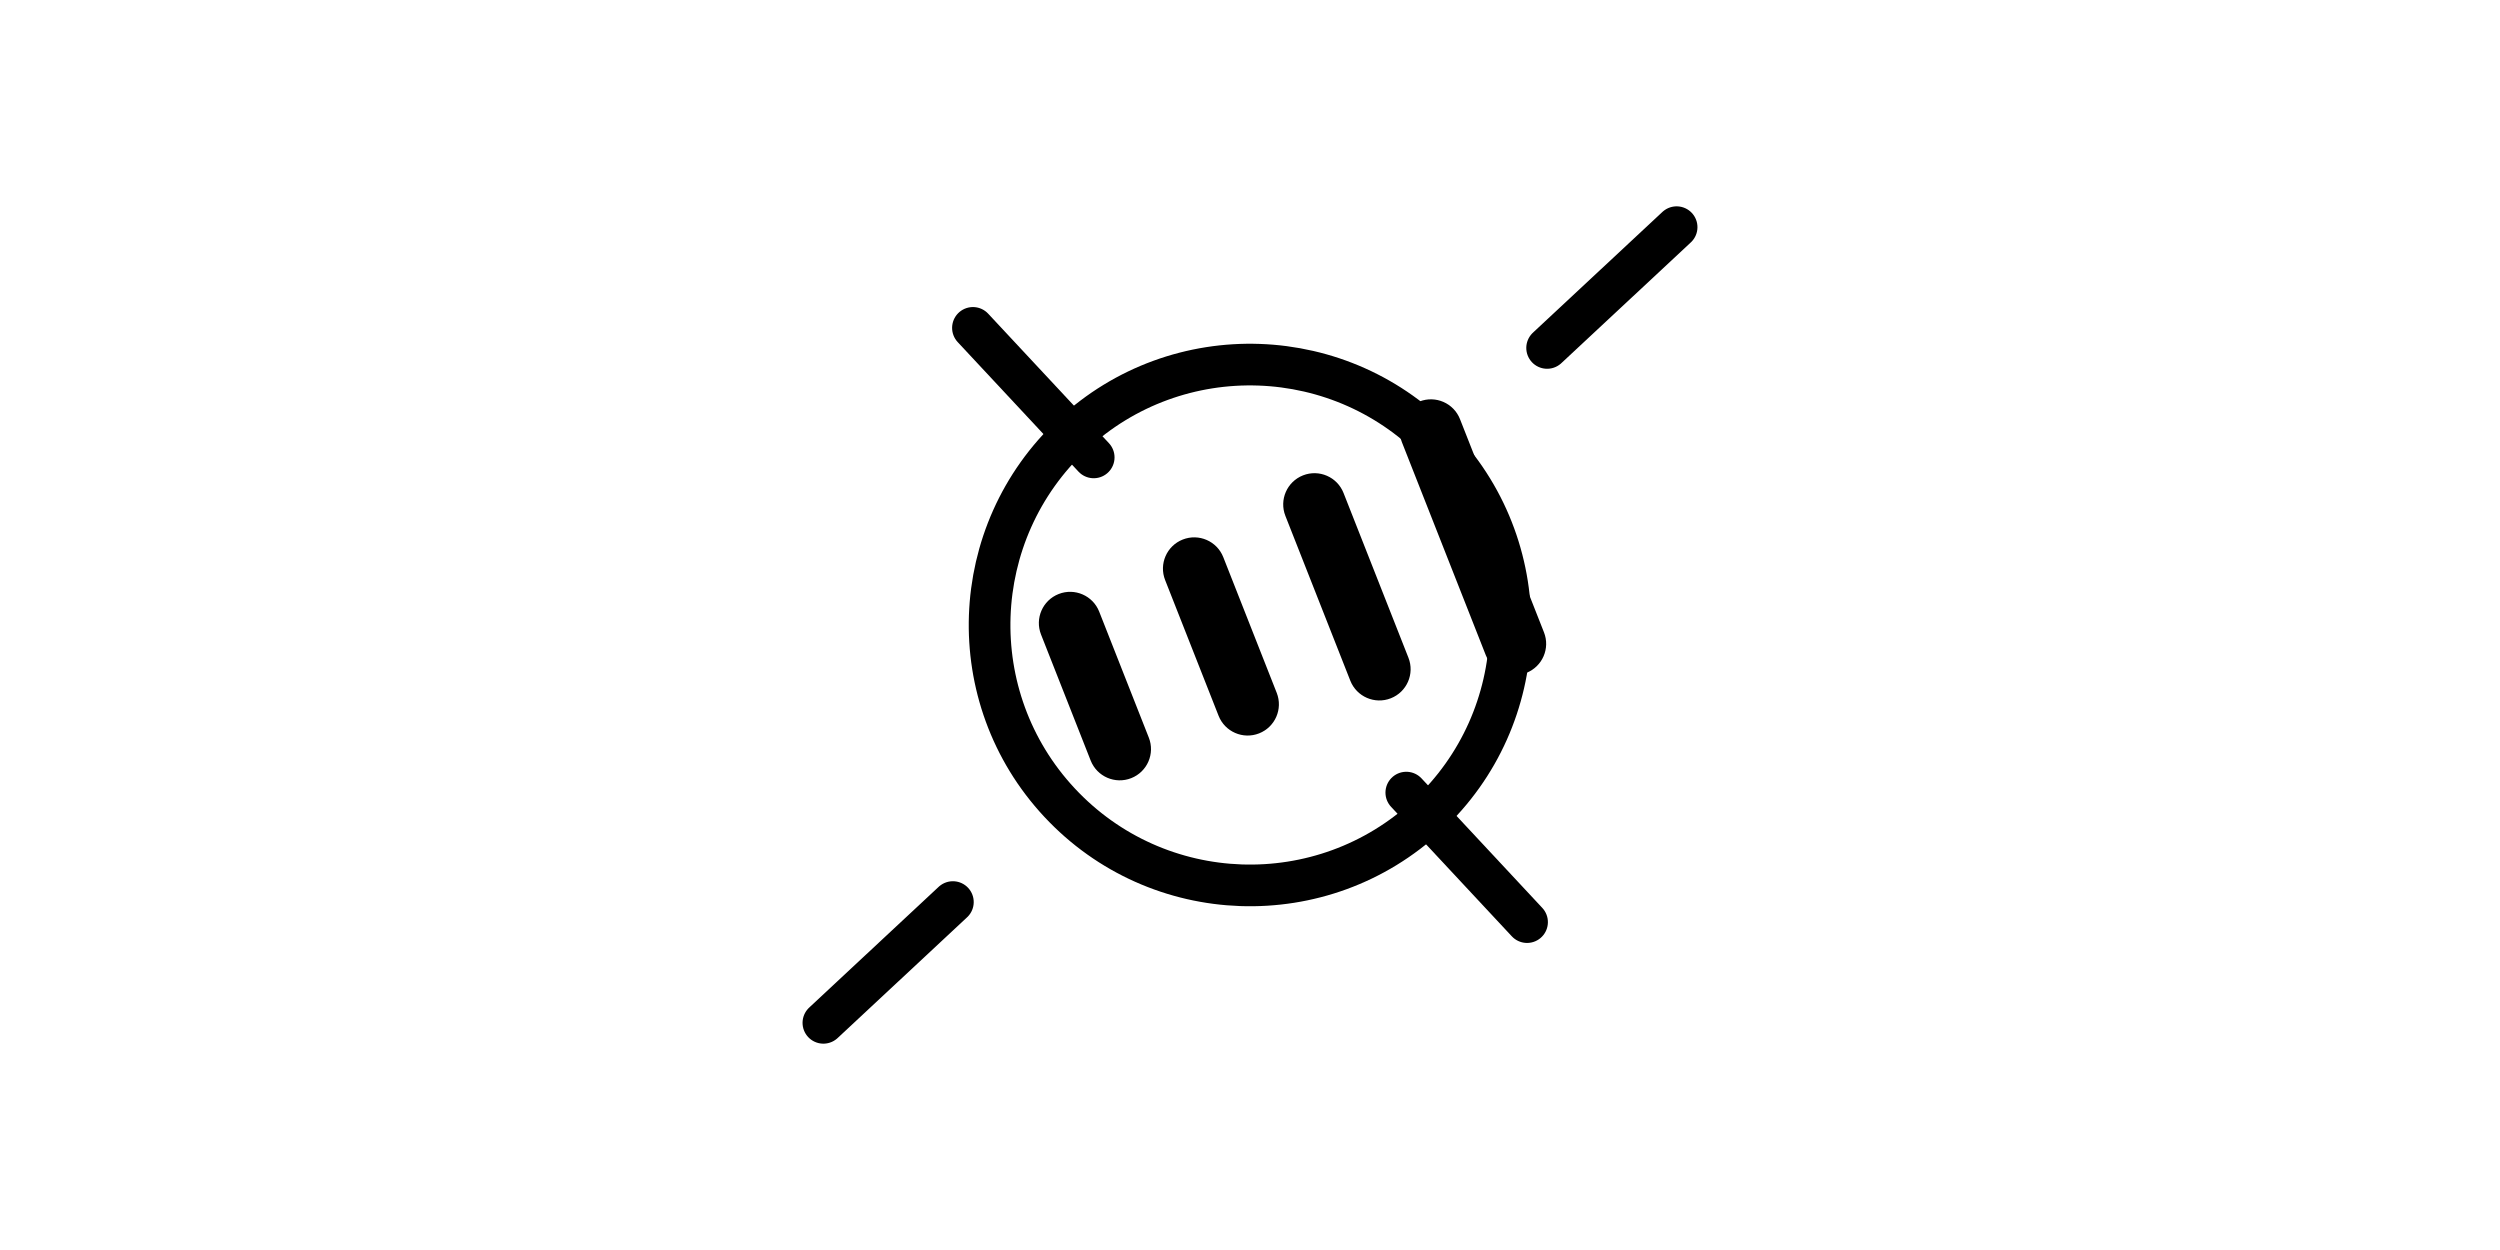
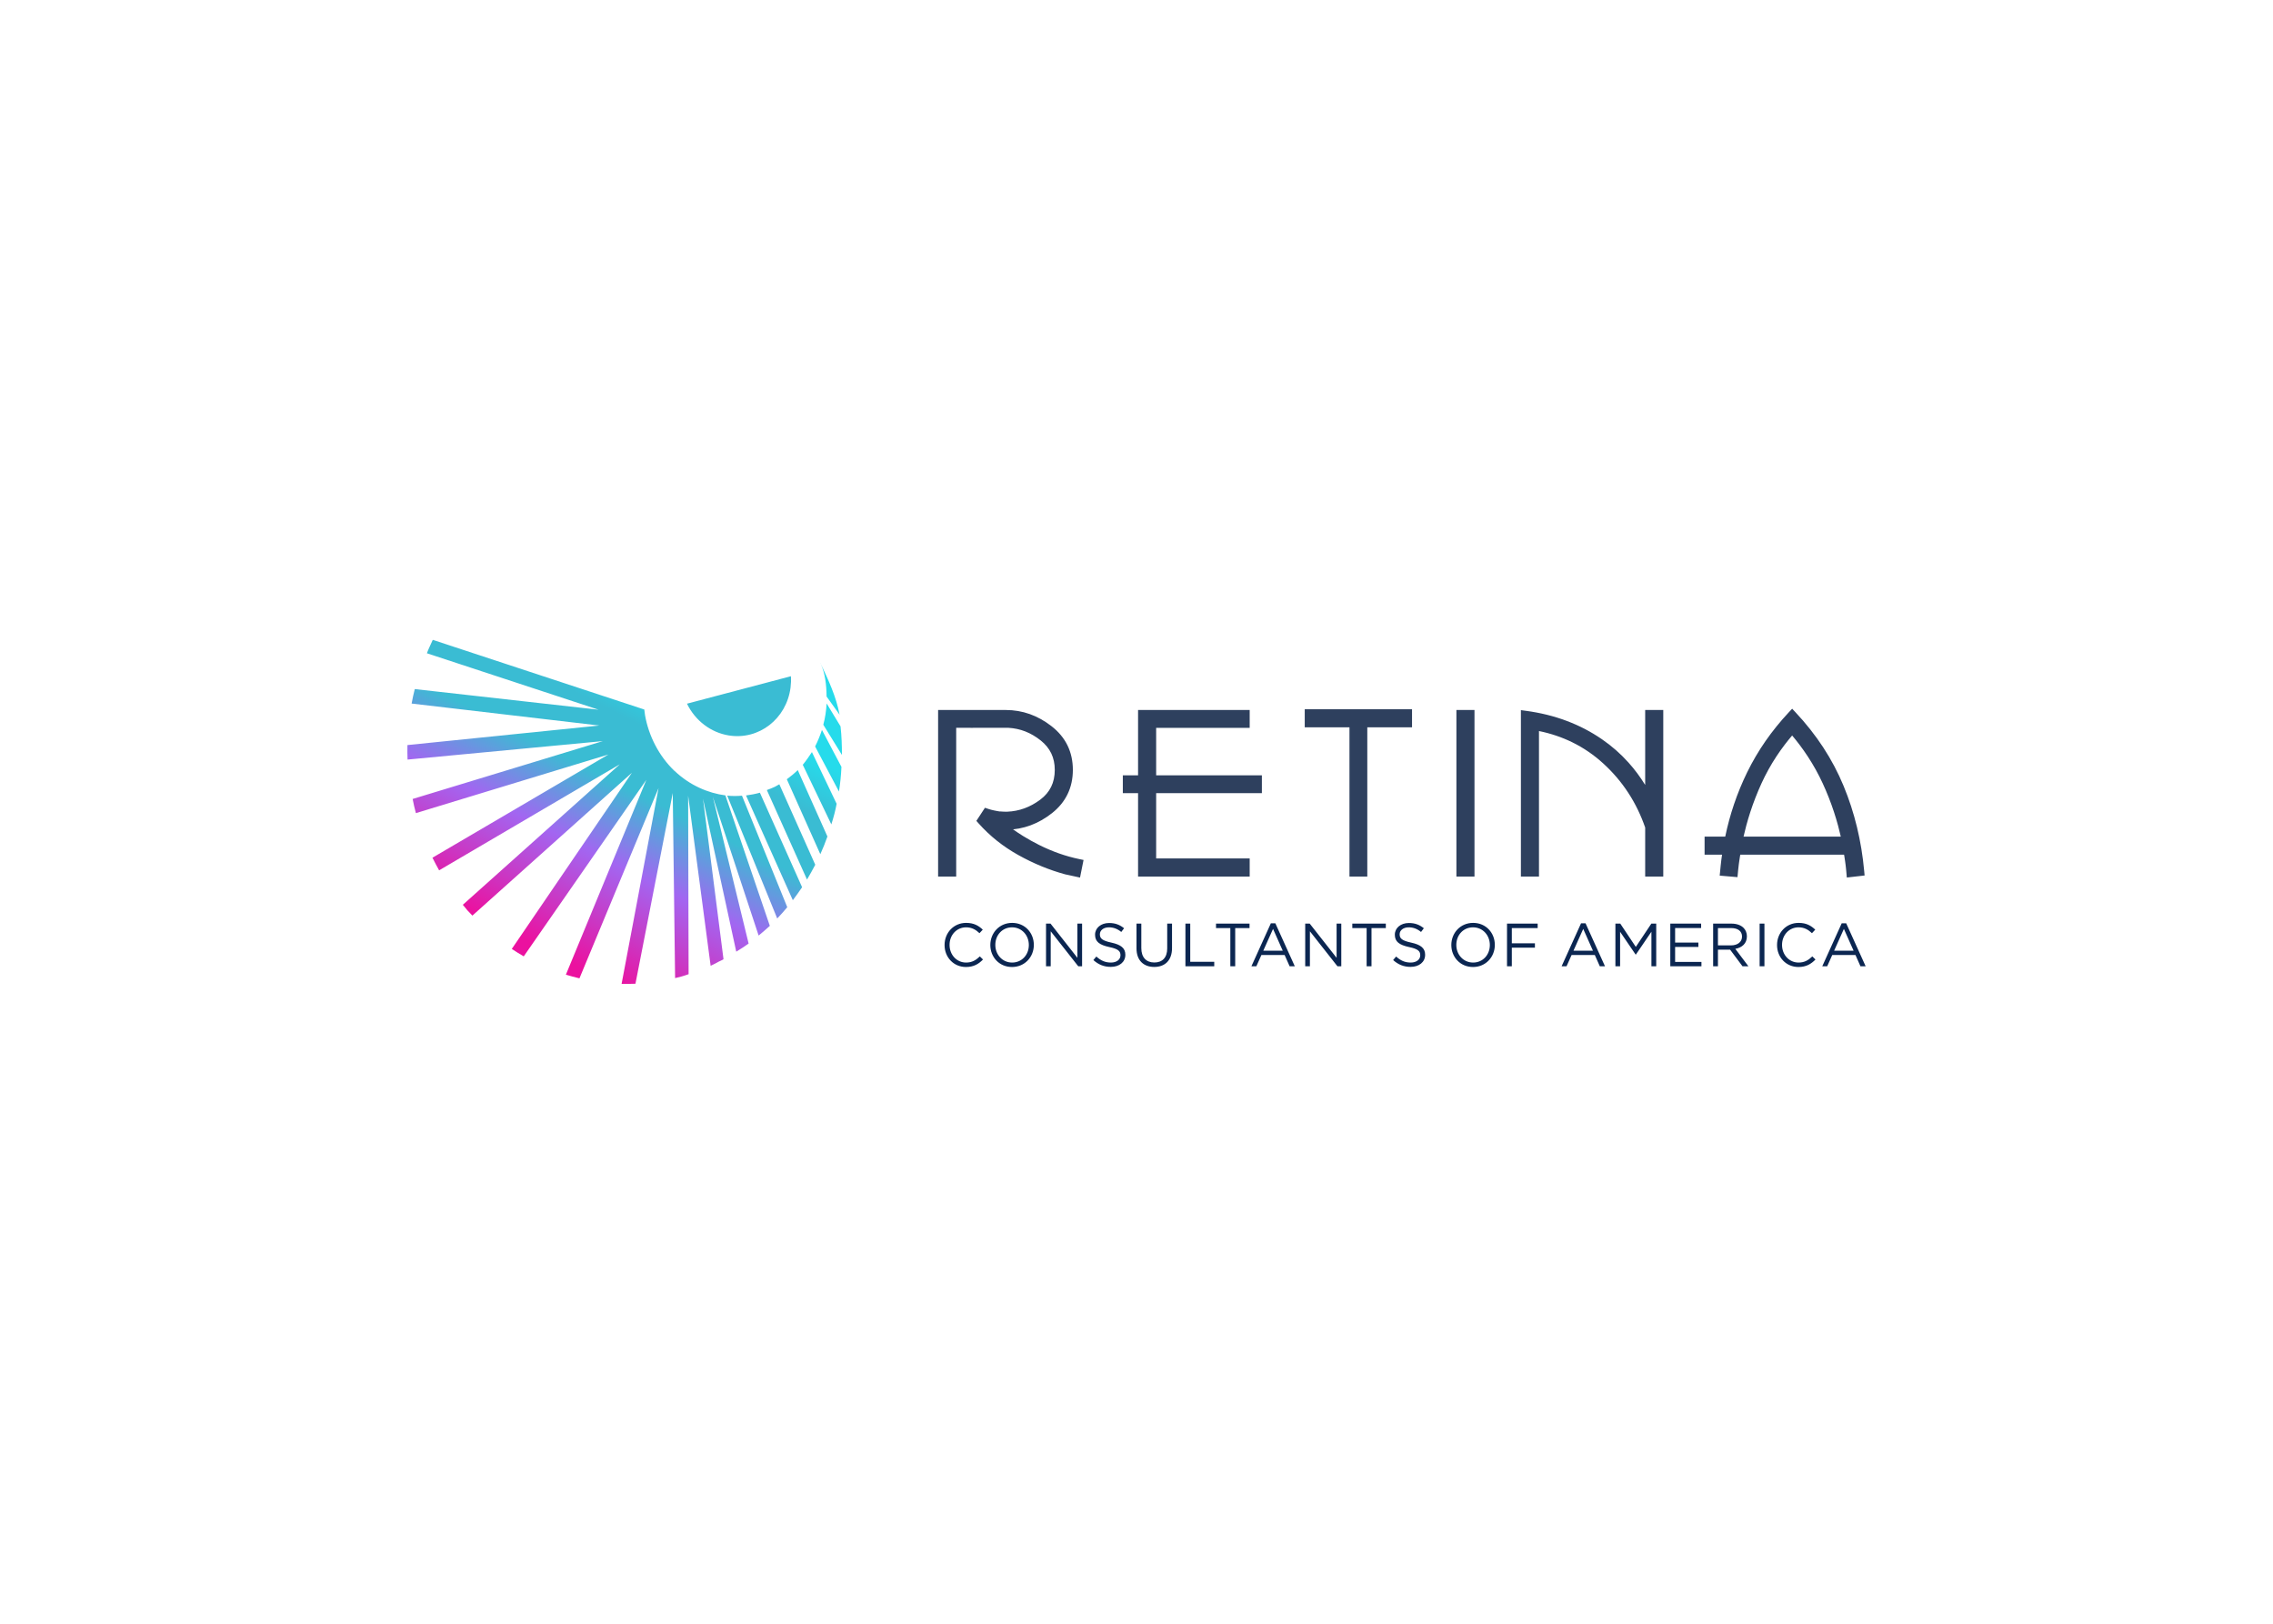
- <svg xmlns="http://www.w3.org/2000/svg" viewBox="0 0 240 120" role="img" aria-labelledby="title">
-   <g fill="none" stroke="currentColor" stroke-width="4" stroke-linecap="round" stroke-linejoin="round" transform="rotate(137 120 60)">
-     <circle cx="120" cy="60" r="25" />
-     <path d="M120 21v17M120 82v17M81 60H64M176 60h-17" />
-   </g>
-   <g fill="currentColor" transform="rotate(68.5 120 60)">
-     <rect x="106" y="34" width="28" height="6" rx="3" />
-     <rect x="108.5" y="47" width="23" height="6" rx="3" />
-     <rect x="110" y="60" width="20" height="6" rx="3" />
-     <rect x="110.5" y="73" width="19" height="6" rx="3" />
-   </g>
+ <svg xmlns="http://www.w3.org/2000/svg" clip-rule="evenodd" fill-rule="evenodd" stroke-linejoin="round" stroke-miterlimit="1.414" viewBox="0 0 560 400">
+   <linearGradient id="a" gradientUnits="userSpaceOnUse" x1="0" x2="1" y1=".19" y2=".19">
+     <stop offset="0" stop-color="#26dbeb" />
+     <stop offset=".17" stop-color="#3abcd3" />
+     <stop offset=".38" stop-color="#3abcd3" />
+     <stop offset=".63" stop-color="#a266f1" />
+     <stop offset="1" stop-color="#eb119f" />
+   </linearGradient>
+   <path d="m8.774-12.294c4.006 1.226 7.143 4.241 8.395 8.068 2.11 6.446-1.649 13.256-8.395 15.213-.804.233-1.629.389-2.465.467z" fill="#3abcd3" transform="matrix(.171068 1.096071 1.096071 -.171068 181.2257 161.6279)" />
+   <path d="m.283-.66-.096.611.224-.592c.017.004.033.008.049.013l-.226.606.359-.554c.015.007.029.015.044.023l-.361.566.473-.489c.013.01.026.021.038.032l-.479.495.589-.375c.01.013.019.027.028.04l-.605.385.673-.259c.007.015.013.03.018.046l-.684.263.724-.091c.002.016.003.032.004.048l-.729.098.719.059c-.003.016-.006.031-.01.047l-.703-.056.654.193c-.007.014-.014.028-.022.042l-.639-.184.56.296c-.01.012-.021.024-.033.035l-.543-.28.483.334c-.008.006-.016.012-.025.018-.005.004-.01.008-.015.011l-.457-.313.414.34c-.014.009-.029.017-.044.025l-.391-.338.351.356c-.016.007-.031.013-.047.019l-.328-.339c.02-.056.025-.124.005-.192v-.001c-.021-.071-.067-.134-.124-.177l-.016-.011.118-.753c.017.001.034.001.05.003zm-.582 1.217c-.001-.002-.001-.003-.002-.004.001.001.002.002.002.004zm.09.068.035.068c-.051-.04-.087-.087-.125-.136.022.027.052.048.09.068zm.091.034.063.104c-.029-.015-.058-.031-.085-.049l-.048-.078c.023.01.046.018.07.023zm.079.009.1.143c-.027-.009-.053-.019-.079-.031l-.082-.117c.02.003.041.005.061.005zm.075-.009.137.18c-.024-.004-.048-.009-.071-.016l-.119-.156c.018-.002.035-.004.053-.008zm.069-.026.176.219c-.021-.001-.043-.003-.065-.006l-.156-.194c.015-.005.031-.012.045-.019zm.042-.025c.007-.006.015-.012.022-.019l.21.262c-.019.001-.039.002-.058.002l-.189-.235c.005-.003.01-.007.015-.01zm.071-.074.246.306c-.018.003-.036.006-.054.008l-.222-.276c.011-.012.021-.025.03-.038zm.326.287c-.016.005-.033.009-.05.013l-.269-.312c.009-.014.017-.03.023-.045z" fill="url(#a)" fill-rule="nonzero" transform="matrix(-32.82537 64.06439 64.06439 32.82537 156.7448 164.4611)" />
+   <path d="m0 9.797c1.719 0 2.801-.663 3.789-1.664l-.703-.69c-.908.866-1.76 1.366-3.059 1.366-2.084 0-3.667-1.718-3.667-3.91v-.027c0-2.179 1.57-3.884 3.667-3.884 1.285 0 2.179.541 2.977 1.299l.731-.784c-.948-.894-1.976-1.503-3.695-1.503-2.787 0-4.79 2.22-4.79 4.899v.027c0 2.72 2.016 4.871 4.75 4.871m10.23 0c2.882 0 4.844-2.286 4.844-4.898v-.027c0-2.612-1.935-4.872-4.817-4.872s-4.845 2.287-4.845 4.899v.027c0 2.612 1.935 4.871 4.818 4.871m.027-.988c-2.165 0-3.735-1.759-3.735-3.91v-.027c0-2.152 1.543-3.884 3.708-3.884s3.734 1.759 3.734 3.911v.027c0 2.151-1.542 3.883-3.707 3.883m7.524.826h1.042v-7.767l6.116 7.767h.852v-9.472h-1.042v7.591l-5.967-7.591h-1.001zm14.384.136c1.881 0 3.234-1.056 3.234-2.68v-.027c0-1.448-.974-2.219-3.086-2.679-2.084-.447-2.57-.948-2.57-1.84v-.028c0-.852.784-1.529 2.016-1.529.974 0 1.853.311 2.734 1.029l.622-.826c-.961-.771-1.949-1.164-3.329-1.164-1.8 0-3.113 1.096-3.113 2.585v.027c0 1.556 1.002 2.26 3.18 2.734 1.99.419 2.463.919 2.463 1.799v.028c0 .933-.839 1.609-2.111 1.609-1.312 0-2.259-.446-3.248-1.339l-.662.785c1.136 1.015 2.367 1.516 3.87 1.516m9.648.013c2.368 0 3.951-1.435 3.951-4.195v-5.426h-1.069v5.507c0 2.071-1.11 3.126-2.855 3.126-1.813 0-2.896-1.15-2.896-3.194v-5.439h-1.069v5.507c0 2.679 1.597 4.114 3.938 4.114m6.928-.149h6.401v-.988h-5.332v-8.484h-1.069zm9.973 0h1.083v-8.484h3.18v-.988h-7.443v.988h3.18zm4.682 0h1.096l1.123-2.503h5.156l1.11 2.503h1.15l-4.317-9.54h-1.001zm2.639-3.464 2.165-4.831 2.151 4.831zm9.309 3.464h1.042v-7.767l6.116 7.767h.853v-9.472h-1.042v7.591l-5.967-7.591h-1.002zm13.64 0h1.082v-8.484h3.181v-.988h-7.443v.988h3.18zm9.756.136c1.881 0 3.235-1.056 3.235-2.68v-.027c0-1.448-.975-2.219-3.086-2.679-2.084-.447-2.571-.948-2.571-1.84v-.028c0-.852.785-1.529 2.016-1.529.975 0 1.854.311 2.734 1.029l.622-.826c-.961-.771-1.948-1.164-3.328-1.164-1.8 0-3.113 1.096-3.113 2.585v.027c0 1.556 1.001 2.26 3.18 2.734 1.989.419 2.463.919 2.463 1.799v.028c0 .933-.839 1.609-2.111 1.609-1.313 0-2.26-.446-3.248-1.339l-.663.785c1.137 1.015 2.368 1.516 3.87 1.516m13.87.026c2.883 0 4.845-2.286 4.845-4.898v-.027c0-2.612-1.935-4.872-4.817-4.872-2.883 0-4.845 2.287-4.845 4.899v.027c0 2.612 1.935 4.871 4.817 4.871m.028-.988c-2.166 0-3.736-1.759-3.736-3.91v-.027c0-2.152 1.543-3.884 3.708-3.884s3.735 1.759 3.735 3.911v.027c0 2.151-1.542 3.883-3.707 3.883m7.523.826h1.069v-4.127h5.129v-.974h-5.129v-3.383h5.738v-.988h-6.807zm12.125 0h1.095l1.124-2.503h5.155l1.11 2.503h1.151l-4.317-9.54h-1.002zm2.638-3.464 2.165-4.831 2.152 4.831zm9.31 3.464h1.042v-7.659l3.451 5.061h.053l3.452-5.075v7.673h1.068v-9.472h-1.083l-3.45 5.169-3.451-5.169h-1.082zm12.191 0h6.916v-.974h-5.846v-3.315h5.169v-.975h-5.169v-3.234h5.778v-.974h-6.848zm9.513 0h1.069v-3.681h2.707l2.747 3.681h1.312l-2.909-3.87c1.488-.271 2.571-1.191 2.571-2.761v-.026c0-.745-.271-1.408-.731-1.868-.595-.596-1.529-.947-2.693-.947h-4.073zm1.069-4.642v-3.842h2.923c1.529 0 2.422.703 2.422 1.867v.027c0 1.218-1.014 1.948-2.436 1.948zm9.256 4.642h1.069v-9.472h-1.069zm8.619.162c1.719 0 2.802-.663 3.789-1.664l-.703-.69c-.907.866-1.759 1.366-3.058 1.366-2.084 0-3.668-1.718-3.668-3.91v-.027c0-2.179 1.57-3.884 3.668-3.884 1.285 0 2.178.541 2.976 1.299l.732-.784c-.948-.894-1.976-1.503-3.695-1.503-2.788 0-4.791 2.22-4.791 4.899v.027c0 2.72 2.017 4.871 4.75 4.871m5.292-.162h1.095l1.124-2.503h5.155l1.11 2.503h1.151l-4.318-9.54h-1.001zm2.638-3.464 2.165-4.831 2.152 4.831z" fill="#0b2651" fill-rule="nonzero" transform="matrix(1.10934 0 0 1.10934 237.984 227.3474)" />
+   <path d="m0 31.602-.589 2.947c-.917-.182-1.783-.372-2.695-.589l-.601-.127c-.874-.237-1.752-.507-2.633-.807-.869-.296-1.743-.625-2.62-.986-.869-.357-1.73-.742-2.579-1.152-.851-.411-1.701-.853-2.55-1.325-.852-.475-1.676-.977-2.469-1.507-.798-.532-1.563-1.091-2.295-1.673-.728-.579-1.436-1.195-2.124-1.846-.691-.654-1.342-1.324-1.951-2.01l-.503-.568 1.904-2.907.724.242c.189.064.396.126.618.186.213.057.423.108.626.15l.634.125.605.108.308.008.674.043.779.005c.653-.026 1.298-.102 1.935-.227.638-.124 1.259-.297 1.864-.517.61-.222 1.21-.495 1.798-.818.592-.324 1.168-.698 1.729-1.117.537-.404 1.009-.845 1.412-1.322.399-.471.732-.98.999-1.525.266-.542.466-1.127.6-1.752.134-.626.202-1.295.202-2.005 0-.684-.065-1.332-.195-1.94-.129-.61-.323-1.184-.579-1.719-.257-.536-.581-1.045-.973-1.525-.391-.479-.85-.93-1.377-1.351-.543-.433-1.102-.818-1.677-1.154-.566-.333-1.15-.616-1.75-.85-.592-.231-1.197-.413-1.816-.546-.621-.134-1.255-.219-1.9-.255-2.727.005-5.455.003-8.182.002l-3.443-.001v33.022h-4.017v-36.98h15.047c.917 0 1.82.076 2.707.227.887.15 1.756.377 2.604.678.843.299 1.67.675 2.479 1.126.805.447 1.591.971 2.358 1.569.782.61 1.469 1.27 2.059 1.98.595.717 1.09 1.48 1.483 2.287.396.813.694 1.675.892 2.583.197.904.296 1.853.296 2.847 0 .983-.097 1.923-.291 2.819-.194.897-.486 1.749-.876 2.558-.387.804-.873 1.561-1.454 2.269s-1.255 1.363-2.02 1.967c-.748.589-1.519 1.109-2.313 1.56-.795.452-1.608.832-2.439 1.138-.83.307-1.684.543-2.561.707-.437.082-.879.146-1.328.192.717.509 1.455.998 2.212 1.467 1.148.711 2.341 1.376 3.577 1.994.725.362 1.462.703 2.209 1.02.741.316 1.482.604 2.219.863.74.261 1.485.496 2.232.704.748.209 1.495.391 2.24.545l.968.2zm39.799-15.797h-23.481v14.498h20.772v4.016h-24.788v-18.514h-3.387v-3.96h3.387v-14.506h24.788v3.96h-20.772v10.546h23.481zm33.346-14.619h-9.935v33.133h-3.96v-33.133h-9.934v-4.016h23.829zm13.871 33.133h-4.016v-36.98h4.016zm41.925 0h-4.017v-10.877c-.478-1.381-1.026-2.706-1.641-3.975-.629-1.297-1.332-2.541-2.105-3.727-.779-1.196-1.634-2.341-2.565-3.432-.928-1.089-1.934-2.128-3.015-3.112-2.081-1.896-4.358-3.452-6.83-4.669-2.304-1.133-4.781-1.973-7.429-2.518v32.31h-4.016v-36.949l1.12.15c1.592.212 3.136.503 4.629.87 1.495.368 2.948.816 4.357 1.343 1.418.53 2.782 1.136 4.09 1.815 1.311.681 2.582 1.445 3.811 2.291 2.179 1.498 4.146 3.227 5.902 5.187 1.36 1.517 2.591 3.17 3.692 4.958v-16.645h4.017zm43.754-.121-2.988.341-.146-1.649-.065-.619-.072-.608-.079-.599-.18-1.198-.068-.401h-23.058l-.067.401-.18 1.198-.08.591-.141 1.232-.147 1.568-3.949-.338.216-2.207.133-1.183.077-.591.098-.671h-3.881v-4.016h4.586c.507-2.445 1.154-4.829 1.939-7.152.827-2.45 1.811-4.839 2.95-7.164.588-1.2 1.221-2.374 1.897-3.523.684-1.163 1.408-2.294 2.17-3.389.764-1.099 1.582-2.186 2.452-3.26.864-1.066 1.775-2.112 2.732-3.135l.722-.773.723.769c1.163 1.24 2.262 2.515 3.295 3.822 1.038 1.314 1.998 2.647 2.881 3.997.888 1.358 1.711 2.753 2.466 4.181.75 1.418 1.434 2.873 2.051 4.361.613 1.481 1.168 2.984 1.663 4.506.494 1.521.934 3.076 1.318 4.662.383 1.581.708 3.186.974 4.811.266 1.622.477 3.277.63 4.963l.087.964zm-4.33-8.749c-.185-.822-.389-1.639-.609-2.452-.273-1.01-.574-2.011-.899-3.002-.355-1.082-.743-2.157-1.162-3.221s-.869-2.116-1.349-3.155-.996-2.055-1.545-3.045c-.548-.987-1.139-1.964-1.772-2.93-.579-.883-1.188-1.748-1.826-2.593-.53-.701-1.077-1.385-1.639-2.052-.573.671-1.126 1.357-1.66 2.057-.651.855-1.263 1.718-1.836 2.588-.629.958-1.22 1.933-1.768 2.924-.547.988-1.06 2.005-1.537 3.047-.472 1.031-.918 2.084-1.337 3.157-.415 1.063-.8 2.138-1.154 3.223-.323.99-.621 1.991-.894 3.002-.219.812-.421 1.63-.607 2.452z" fill="#2e405e" transform="matrix(1.10934 0 0 1.10934 266.7403 177.8575)" />
</svg>
